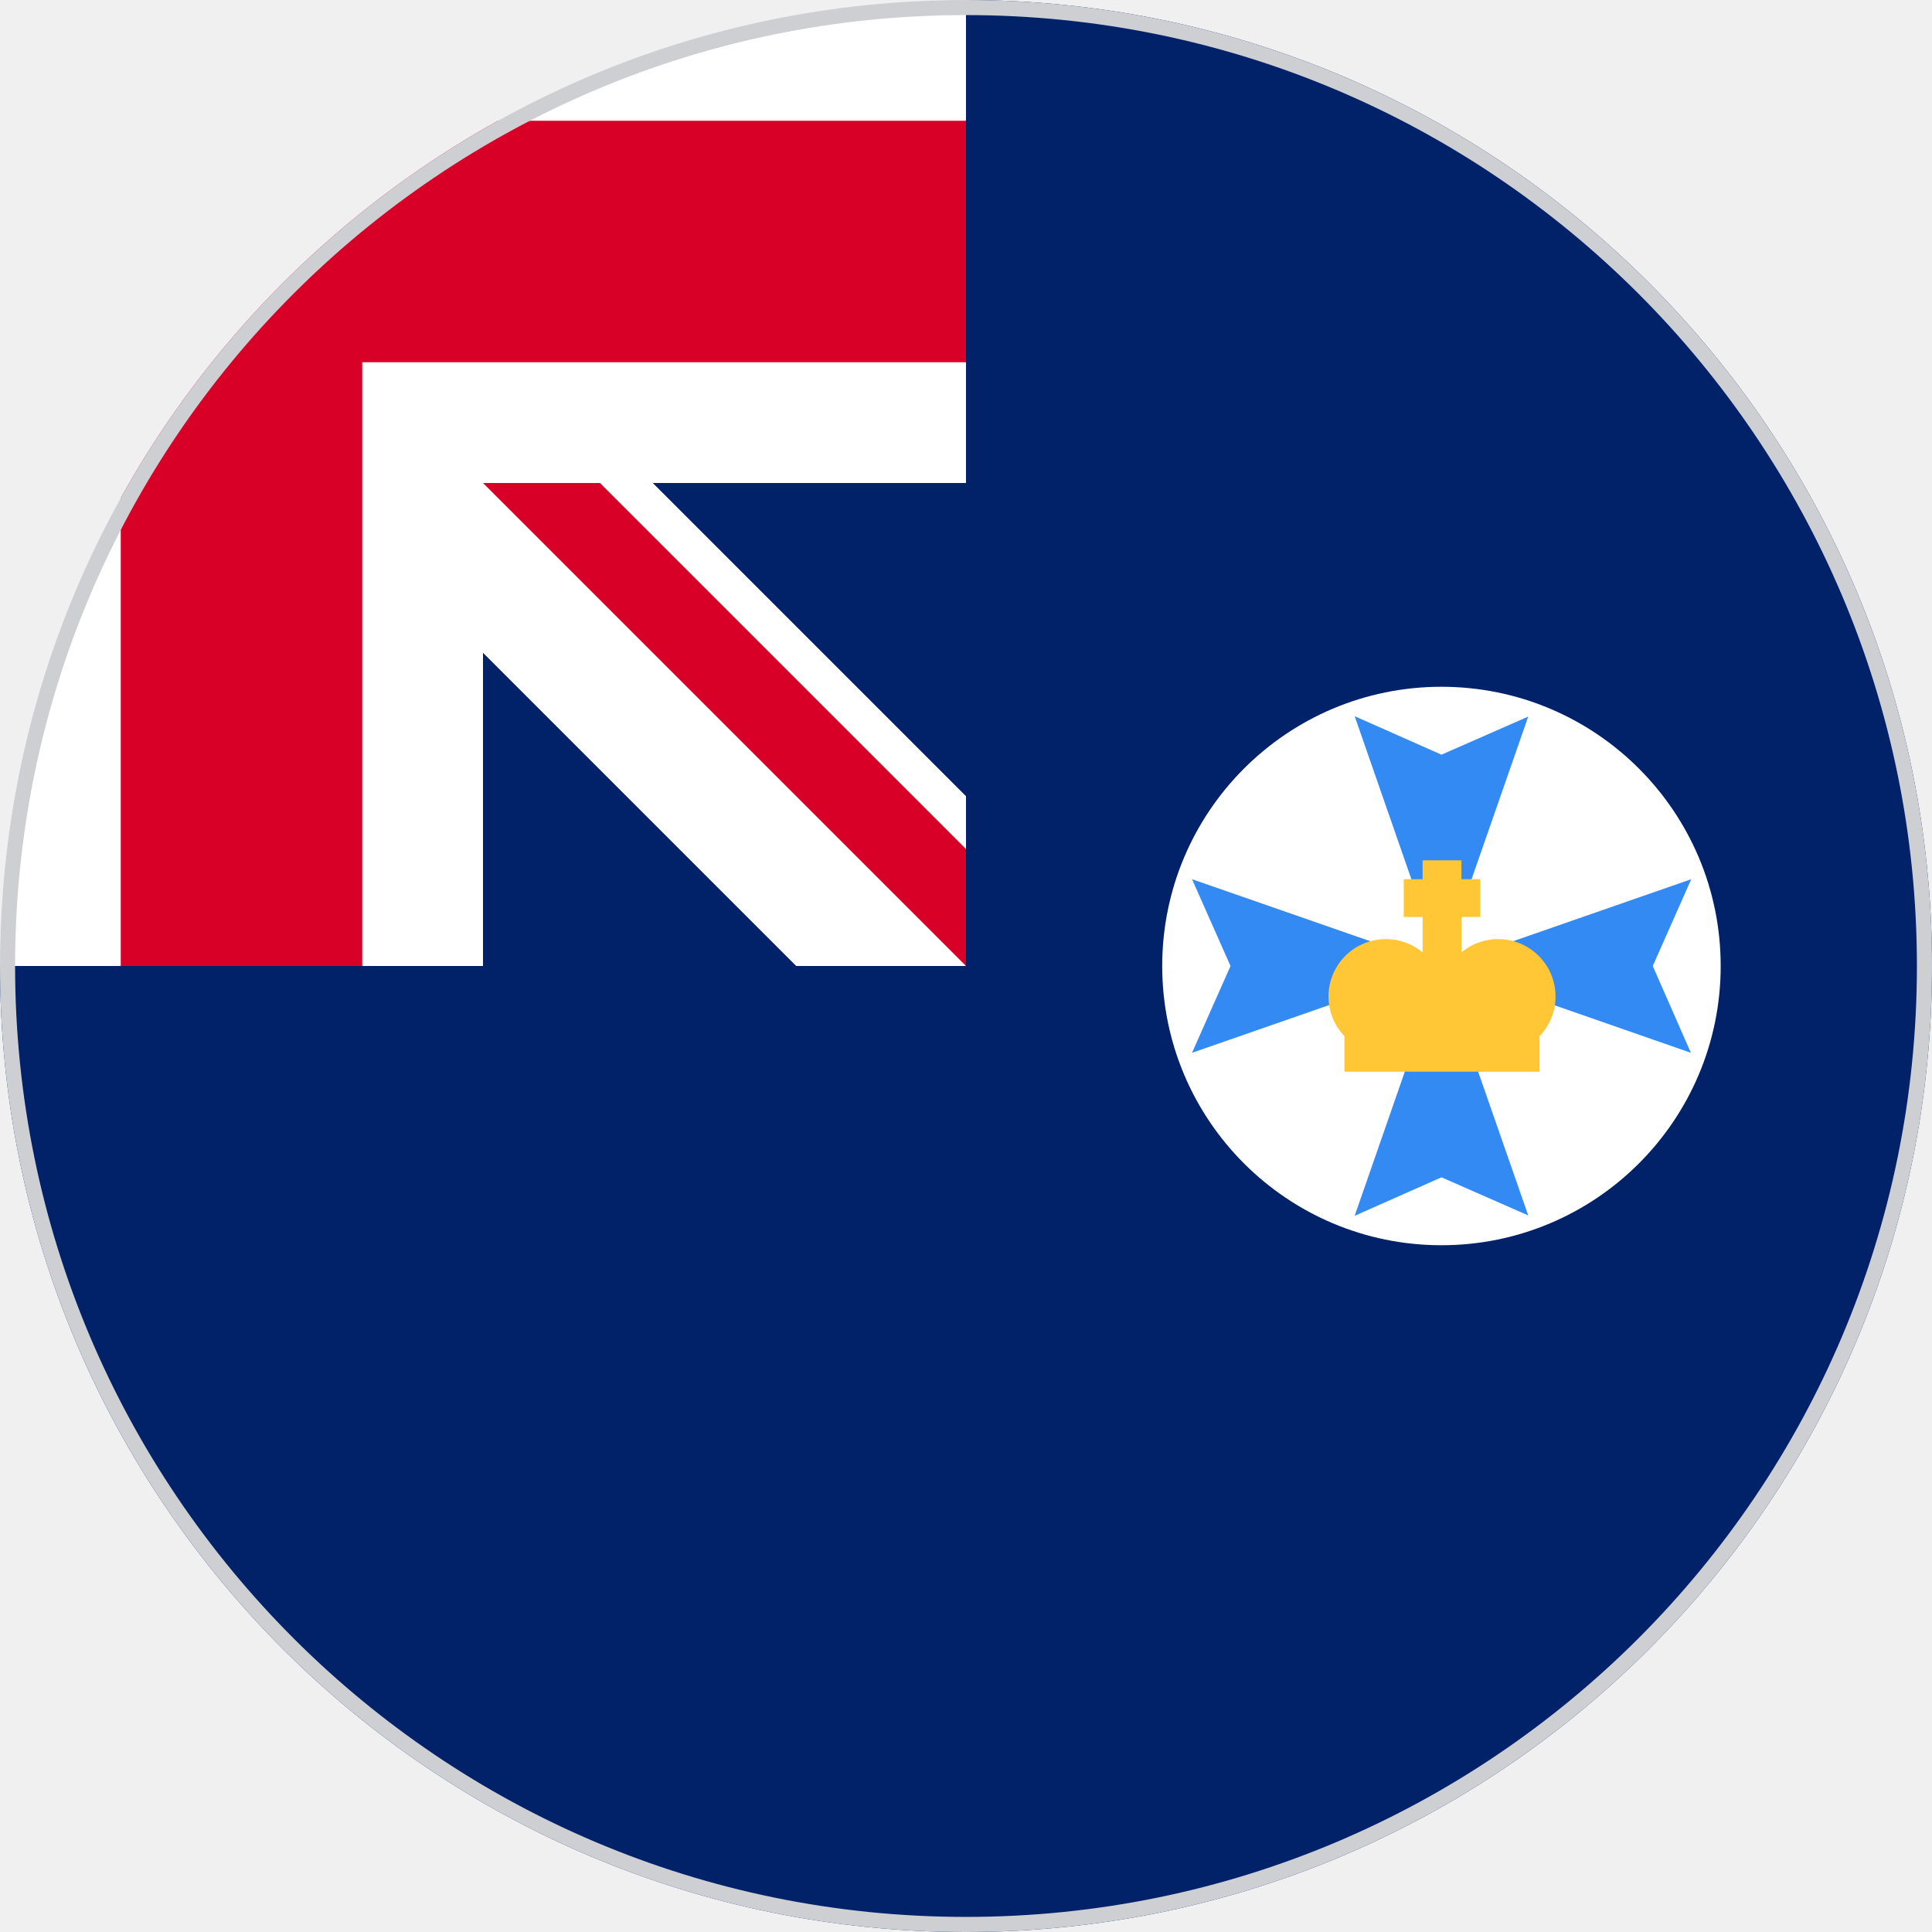
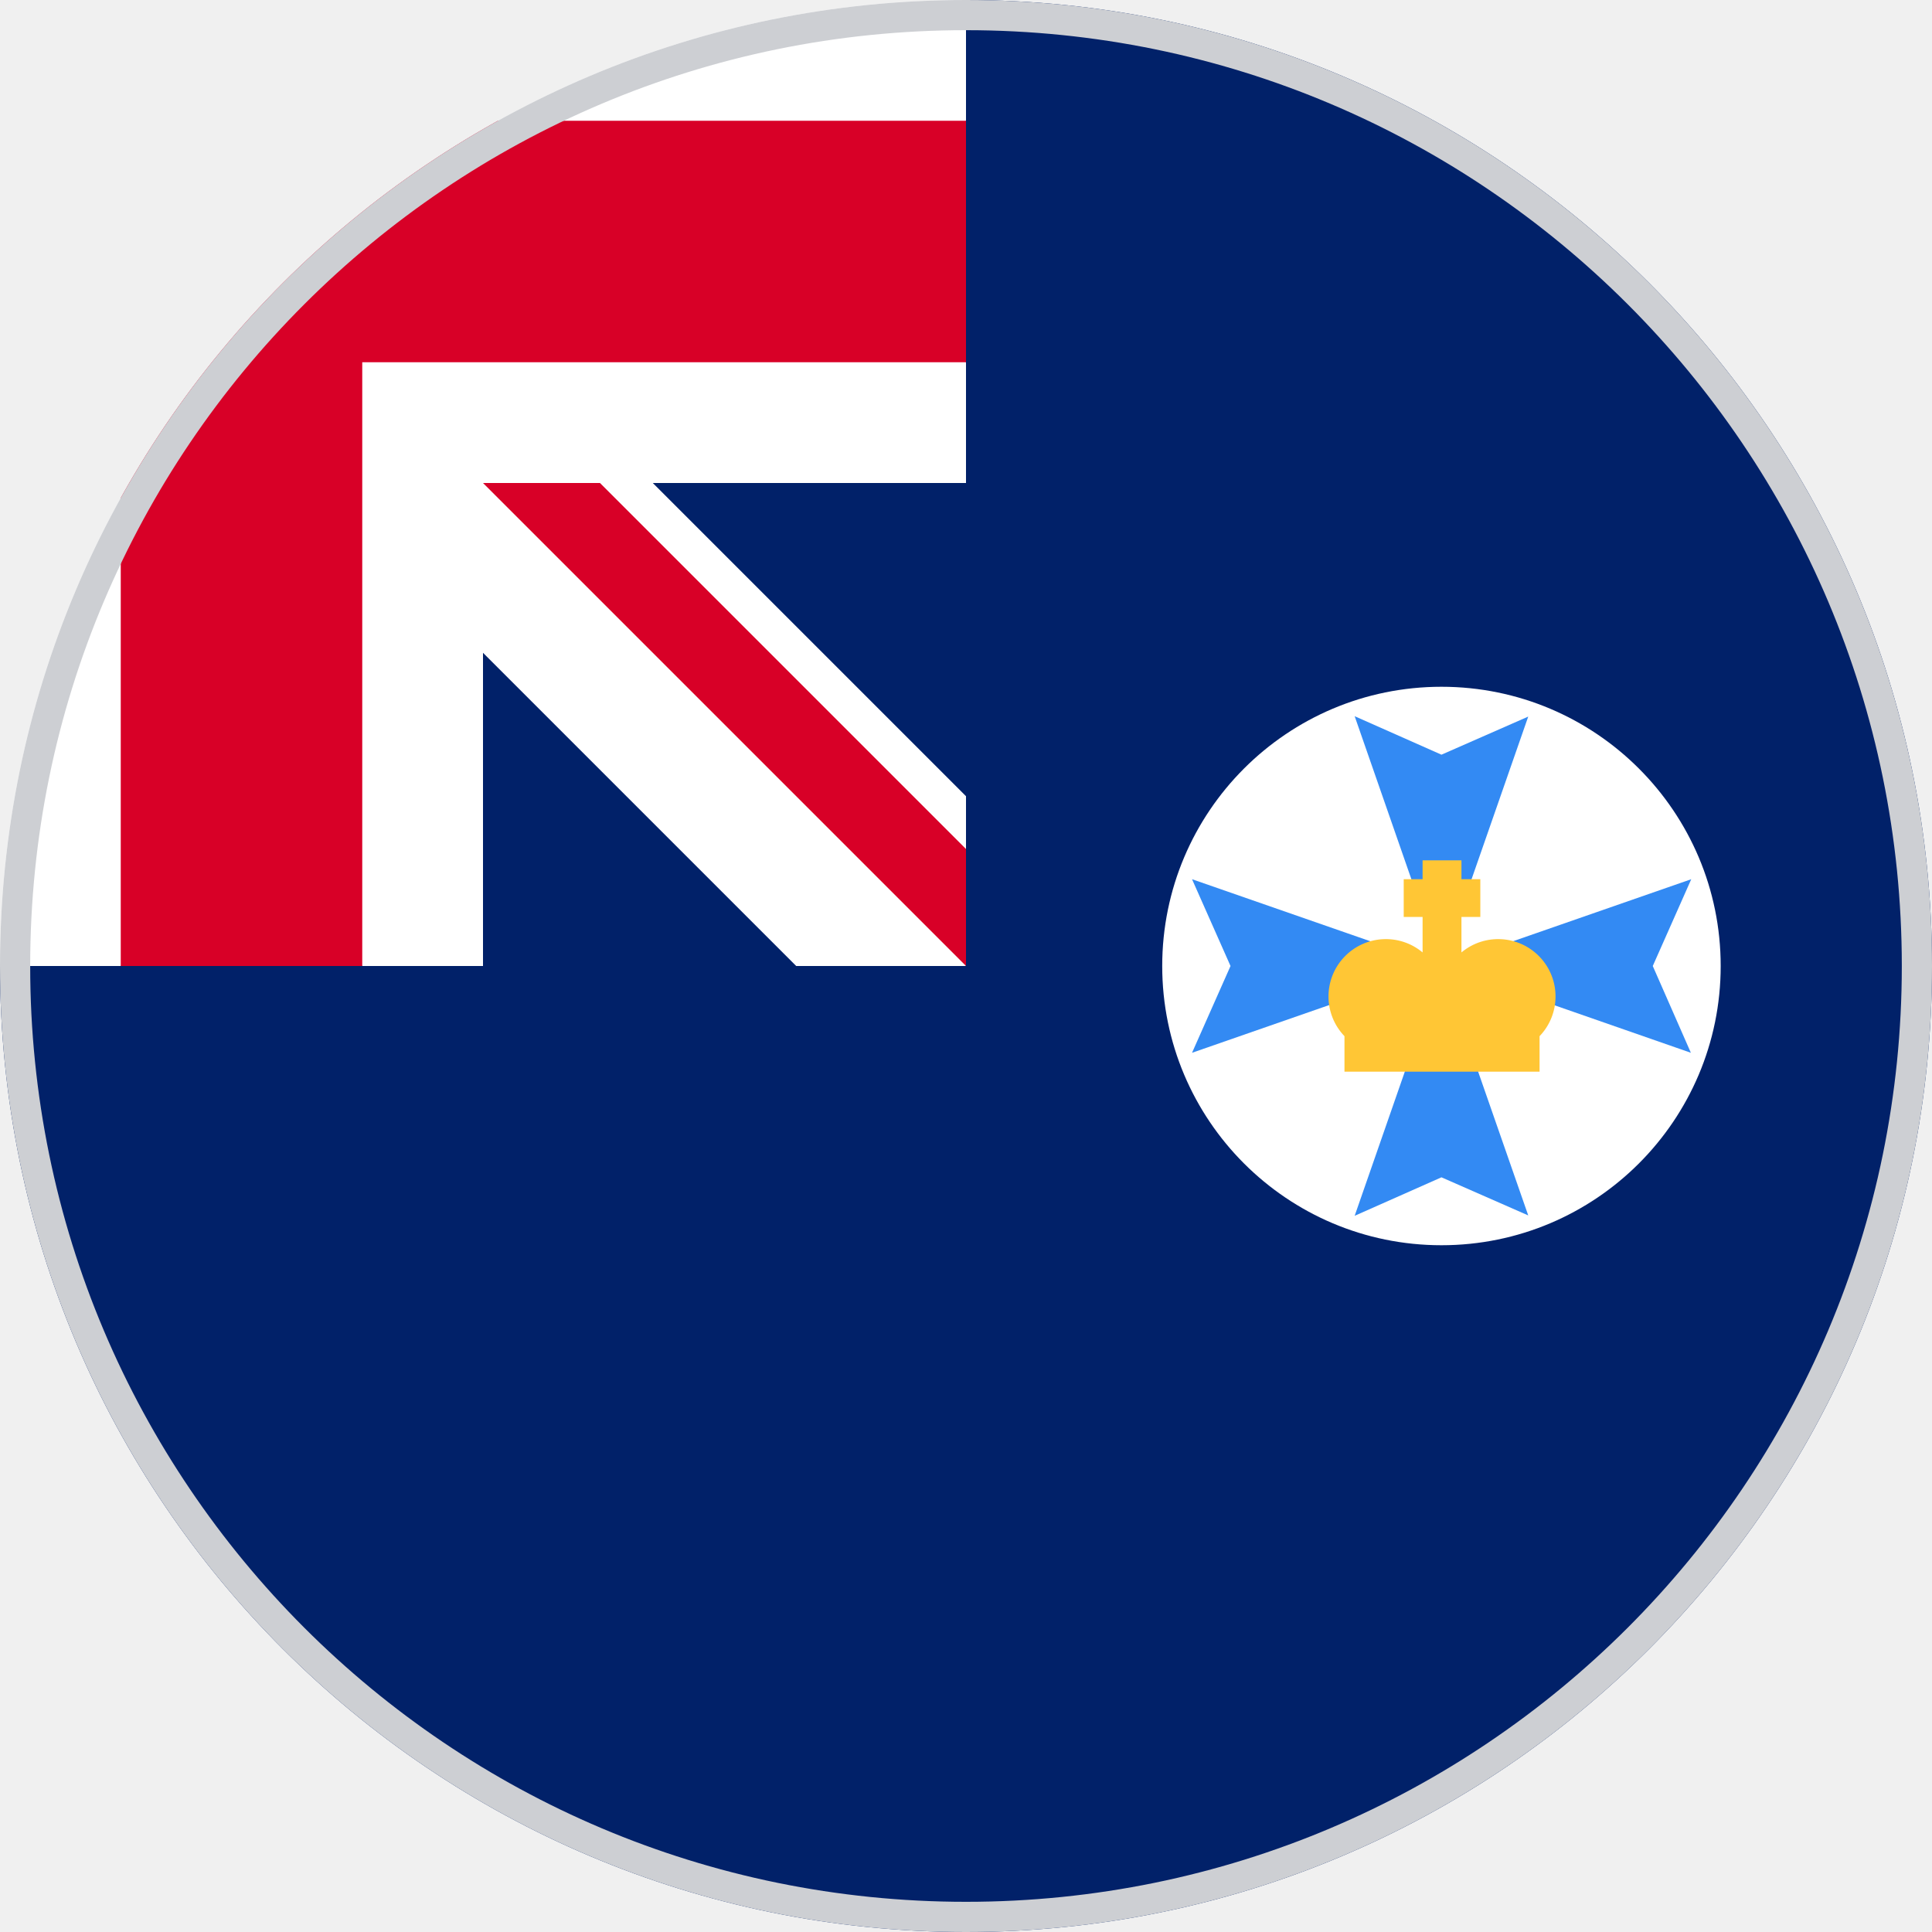
<svg xmlns="http://www.w3.org/2000/svg" width="512" height="512" viewBox="0 0 512 512">
  <defs>
    <clipPath id="c">
      <circle cx="256" cy="256" r="256" />
    </clipPath>
  </defs>
  <g clip-path="url(#c)">
    <path fill="#012169" d="M256 0h256v512H0V256Z" />
    <path fill="#FFFFFF" d="M0 0v32l32 32L0 96v160h32l32-32 32 32h32v-83l83 83h45l-8-16 8-15v-14l-83-83h83V96l-32-32 32-32V0H96L64 32 32 0Z" />
    <path fill="#D80027" d="M32 0v32H0v64h32v160h64V96h160V32H96V0Zm96 128 128 128v-31l-97-97z" />
    <circle cx="382" cy="256" r="74" fill="#FFFFFF" />
    <path fill="#338AF3" d="M405 322.1 382 312l-23 10.2 23-66.1zm0-132.2L382 200l-23-10.2 23 66.1zM315.9 279l10.2-23-10.2-23 66.1 23zm132.2 0L438 256l10.2-23-66.1 23z" />
    <path fill="#FFC635" d="M377 228v5h-5v10h5v9.4a15.2 15.2 0 0 0-20.7 22.2v9.4H408v-9.4a15.2 15.2 0 0 0-20.7-22.2V243h5v-10h-5v-5z" />
-     <circle cx="256" cy="256" r="256" fill="none" stroke="#cdcfd3" stroke-width="8" />
+     <circle cx="256" cy="256" r="256" fill="none" stroke="#cdcfd3" stroke-width="16" />
  </g>
</svg>
